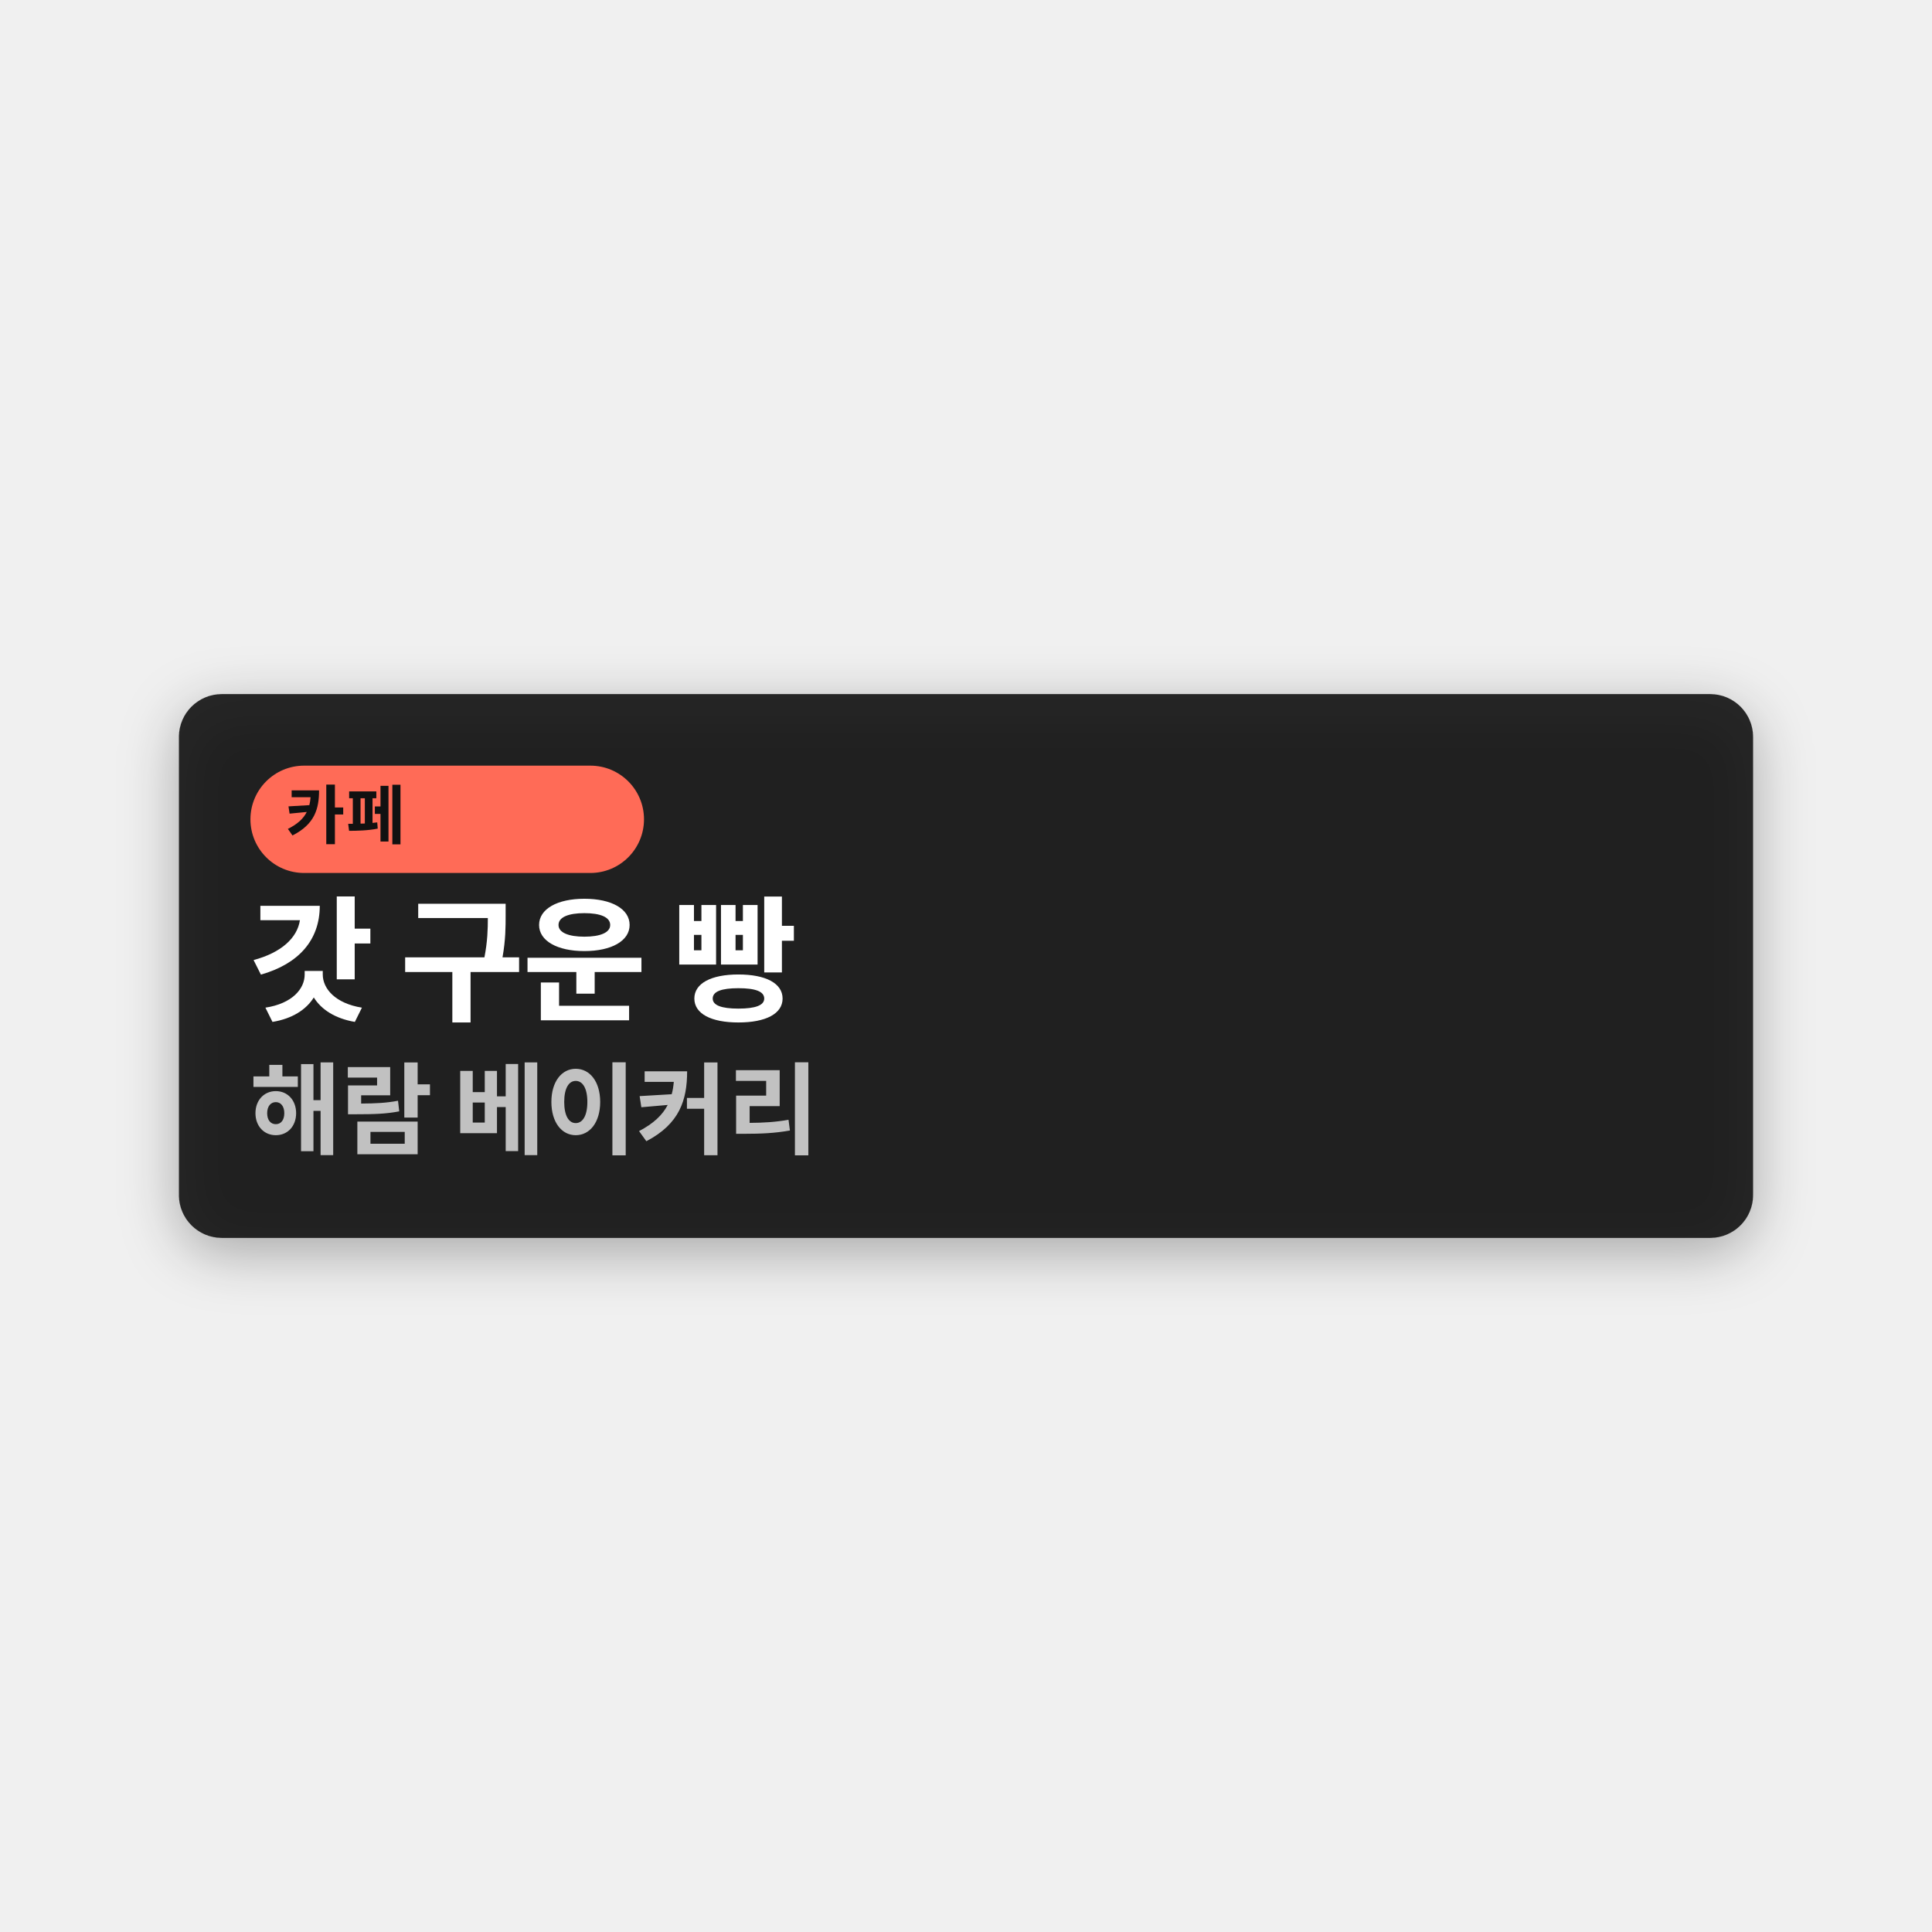
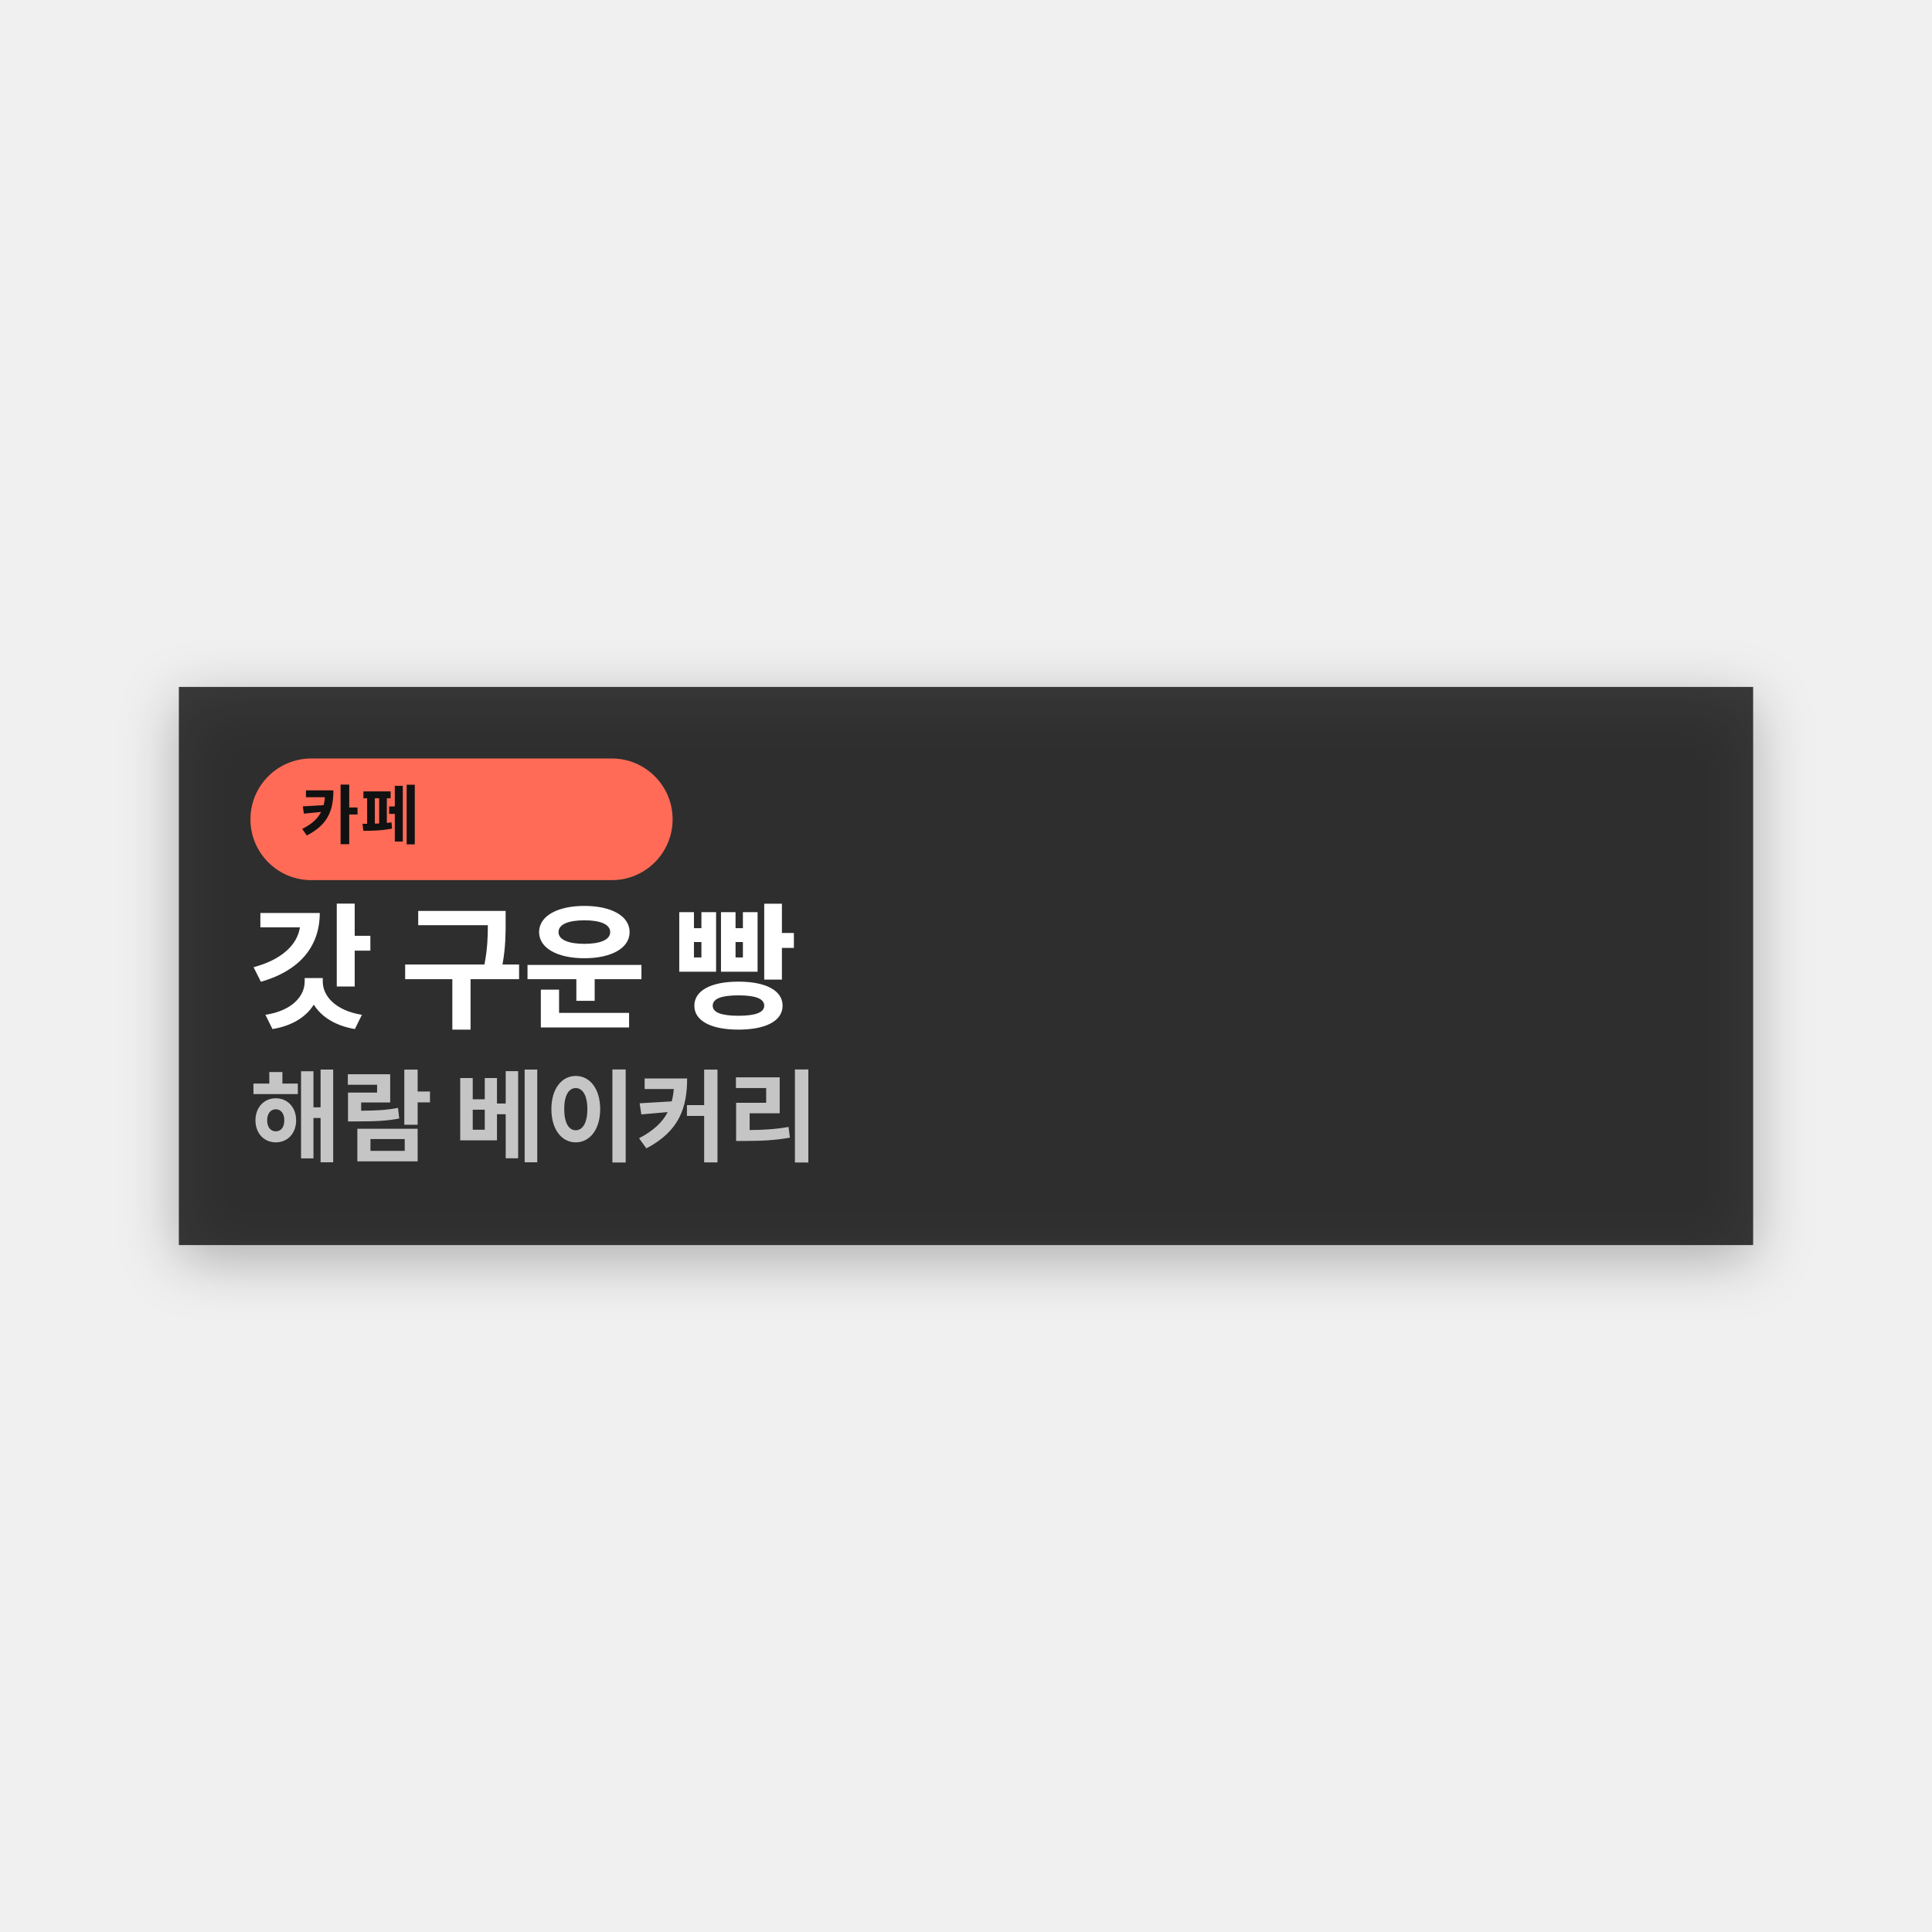
<svg xmlns="http://www.w3.org/2000/svg" width="1080" height="1080">
  <defs>
    <filter id="card" x="-20%" y="-20%" width="140%" height="140%">
      <feDropShadow dx="0.000" dy="8.000" stdDeviation="16.000" flood-color="#000000" flood-opacity="0.35" />
    </filter>
  </defs>
-   <rect x="100.000" y="388.000" width="880.000" height="304.000" rx="24.000" fill="#111111" fill-opacity="0.88" filter="url(#card)" />
-   <rect x="140.000" y="428.000" width="220.000" height="60.000" rx="30.000" fill="#FF6B57" />
-   <text x="159.640" y="468.800" xml:space="preserve" font-family="Pretendard Variable" font-size="36" font-weight="600" letter-spacing="0.72" fill="#111111">카페</text>
-   <text x="139.240" y="564.800" xml:space="preserve" font-family="Paperlogy 8 ExtraBold" font-size="76" font-weight="800" letter-spacing="-1.52" fill="#FFFFFF" fill-opacity="1">갓 구운 빵</text>
-   <text x="139.440" y="640.800" xml:space="preserve" font-family="Pretendard Variable" font-size="56" font-weight="700" letter-spacing="-0.56" fill="#FFFFFF" fill-opacity="0.72">해람 베이커리</text>
+   <rect x="100.000" y="384.000" width="880.000" height="312.000" rx="0.000" fill="#111111" fill-opacity="0.8" filter="url(#card)" />
+   <rect x="140.000" y="424.000" width="236.000" height="68.000" rx="34.000" fill="#FF6B57" />
+   <text x="167.640" y="468.800" xml:space="preserve" font-family="Pretendard Variable" font-size="36" font-weight="600" letter-spacing="0.72" fill="#111111">카페</text>
+   <text x="139.240" y="568.800" xml:space="preserve" font-family="Paperlogy" font-size="76" font-weight="800" letter-spacing="-1.52" fill="#FFFFFF" fill-opacity="1">갓 구운 빵</text>
+   <text x="139.440" y="644.800" xml:space="preserve" font-family="Pretendard Variable" font-size="56" font-weight="700" letter-spacing="-0.56" fill="#FFFFFF" fill-opacity="0.72">해람 베이커리</text>
</svg>
